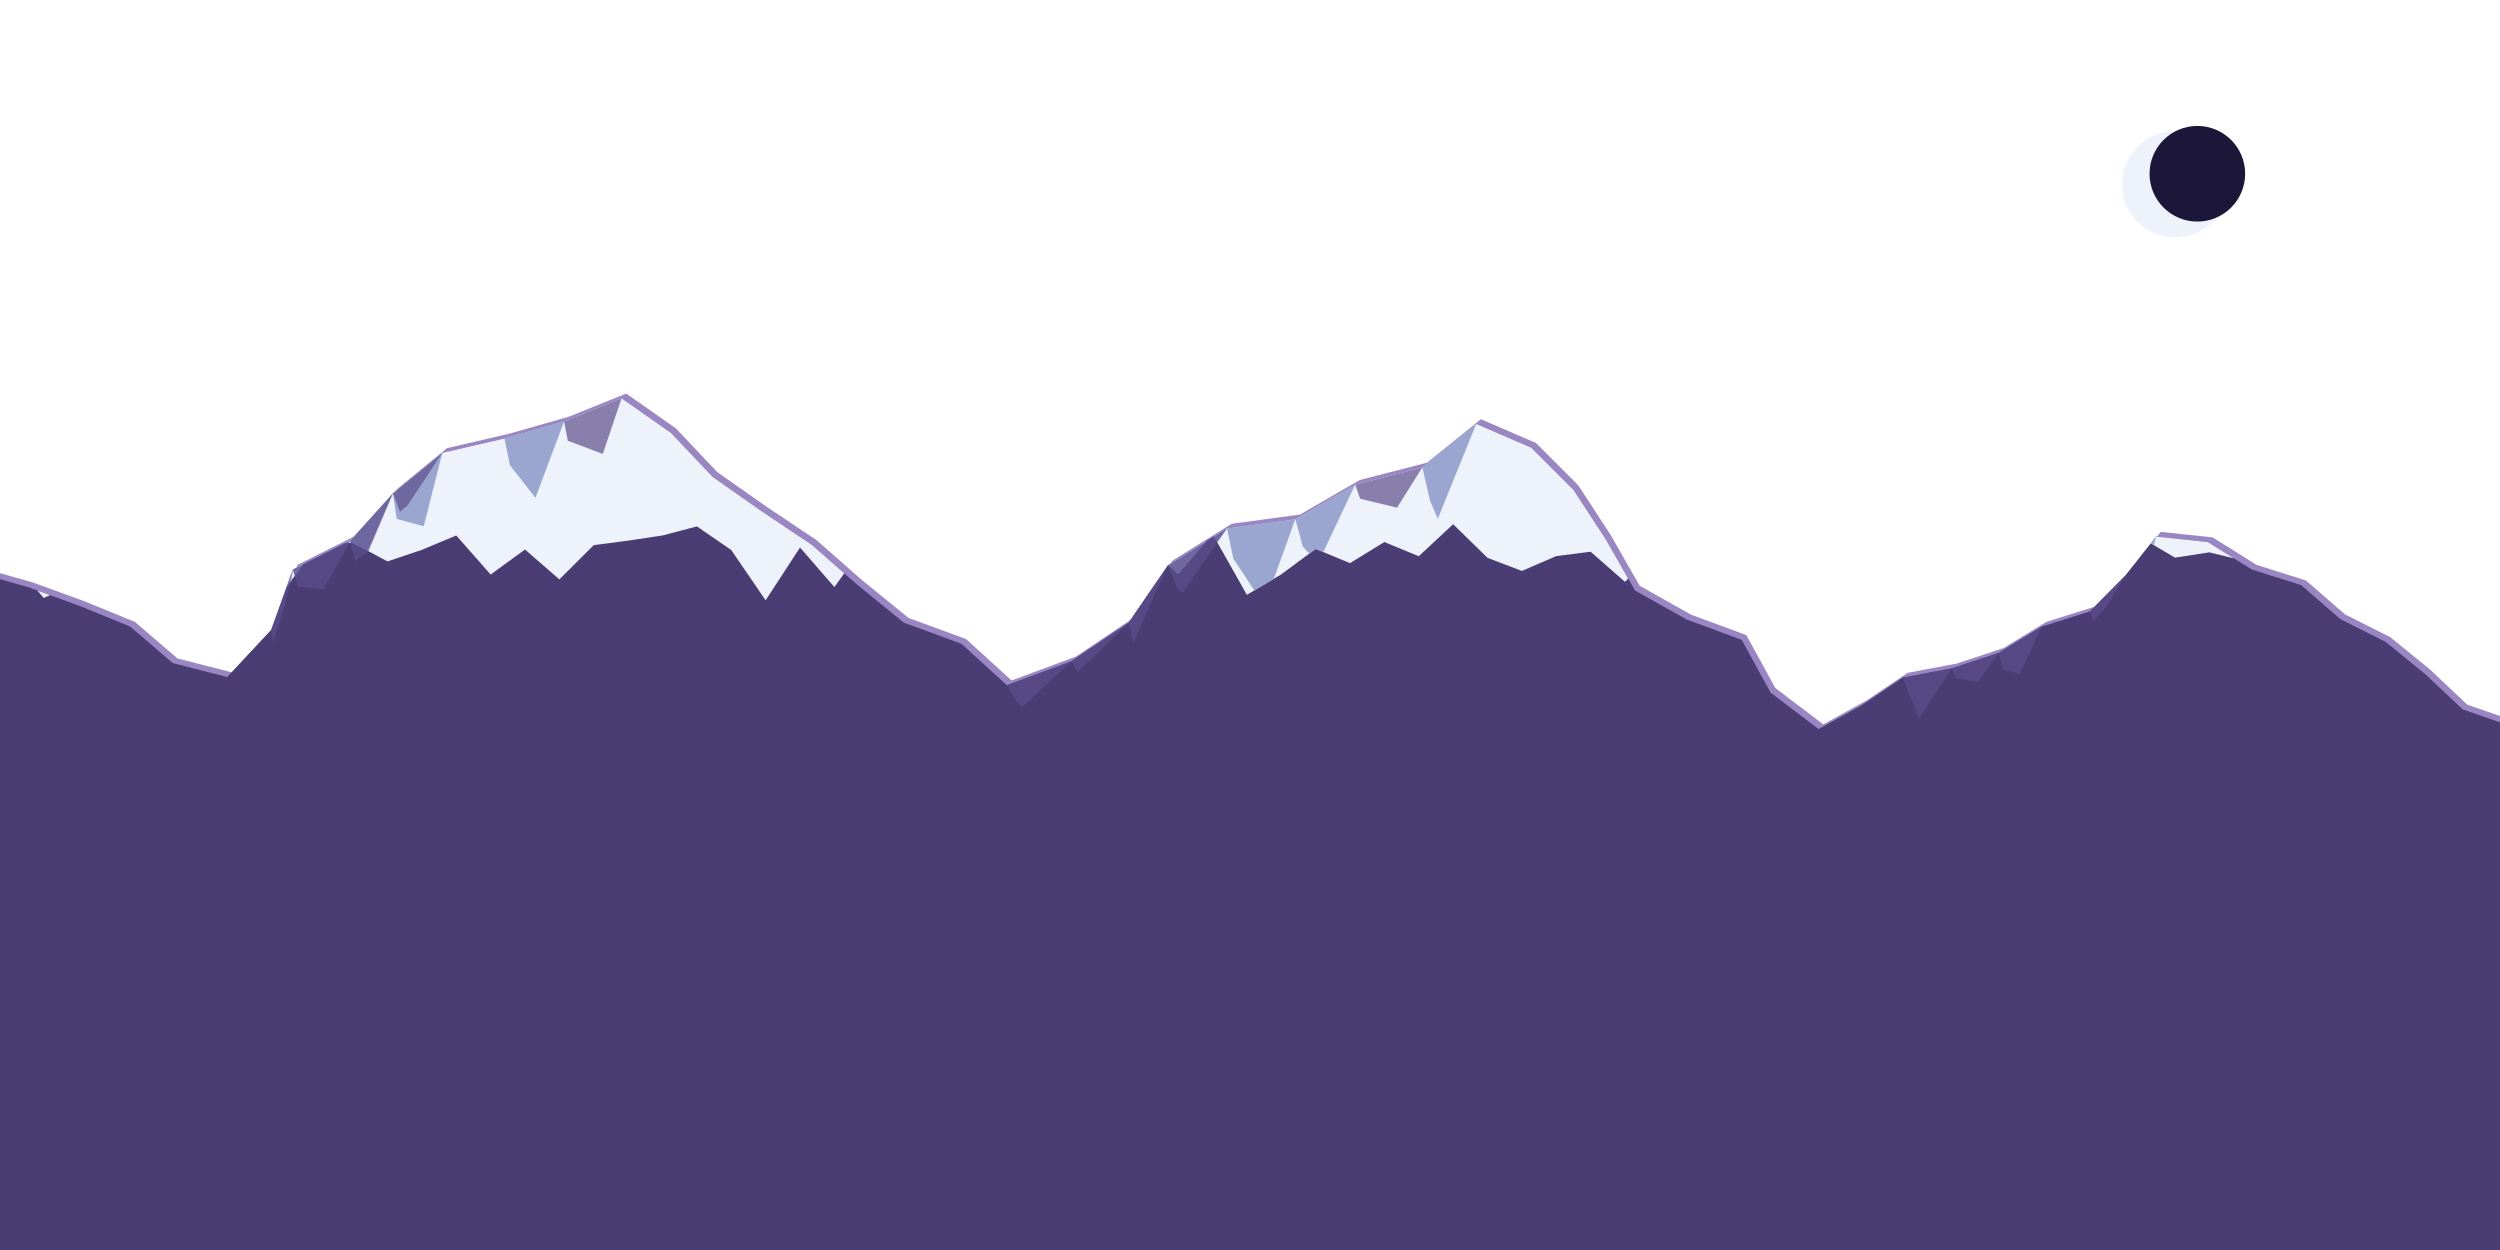
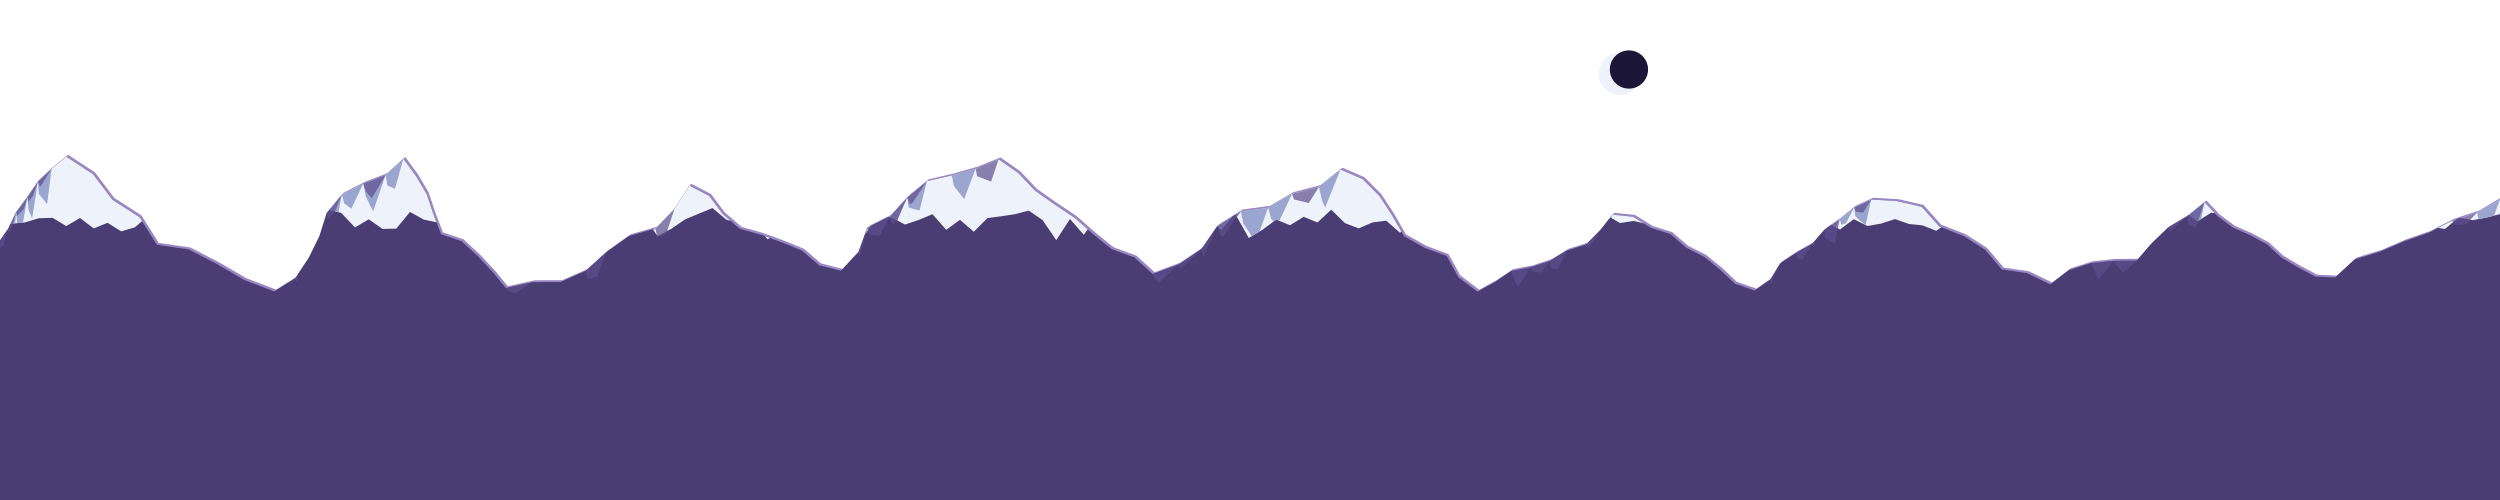
- <svg xmlns="http://www.w3.org/2000/svg" viewBox="0 0 1600 800" width="1600" height="800">
+ <svg xmlns="http://www.w3.org/2000/svg" viewBox="-1200 0 4000 800" width="4000" height="800">
  <circle cx="1392" cy="118" r="34" fill="#eef2fb" />
  <circle cx="1406.3" cy="111.2" r="30.6" fill="#1c1738" />
-   <path d="M-97.1 296.9L-65.2 313.6L-43.7 342.5L-16.5 366L18.1 375.8L51 387.8L83.3 401L110.6 424.4L145.4 433.3L173.5 403.2L187.4 364.5L224.1 346.1L251.5 315.7L283.1 289.8L322.8 280.6L361 269.7L397.8 254.9L429.5 277.1L456.1 305.2L487.6 327.3L519.6 348.7L548.6 374.2L578.5 398.5L615.3 412L644.4 438.5L685.6 423.2L722.2 398.6L747.4 361.8L785.3 338.2L829 332.3L867.3 310.2L910.3 299.1L944.8 271.3L980 286.5L1007.1 313.6L1027.7 345.2L1046.4 377.9L1079.3 396.4L1114.7 409.5L1133.2 443.3L1163.9 466.6L1191.6 451.3L1217.9 433.6L1249.1 427.7L1279.2 417.8L1306.7 401L1337.5 391.3L1360 368.6L1379.9 343.4L1413 346.9L1441.2 364.5L1472.8 374.5L1497.8 396.2L1526.8 410.8L1552 431.3L1576.1 454L1607.3 464.8L1660 840L-60 840Z" fill="#9b86c4" transform="translate(3 -3)" />
-   <path d="M-97.1 296.9L-65.2 313.6L-43.7 342.5L-16.5 366L18.1 375.8L51 387.8L83.3 401L110.6 424.4L145.4 433.3L173.5 403.2L187.4 364.5L224.1 346.1L251.5 315.7L283.1 289.8L322.8 280.6L361 269.7L397.8 254.9L429.5 277.1L456.1 305.2L487.6 327.3L519.6 348.7L548.6 374.2L578.5 398.5L615.3 412L644.4 438.5L685.6 423.2L722.2 398.6L747.4 361.8L785.3 338.2L829 332.3L867.3 310.2L910.3 299.1L944.8 271.3L980 286.5L1007.1 313.6L1027.7 345.2L1046.4 377.9L1079.3 396.4L1114.7 409.5L1133.2 443.3L1163.9 466.6L1191.6 451.3L1217.9 433.6L1249.1 427.7L1279.2 417.8L1306.7 401L1337.5 391.3L1360 368.6L1379.9 343.4L1413 346.9L1441.2 364.5L1472.8 374.5L1497.8 396.2L1526.8 410.8L1552 431.3L1576.1 454L1607.3 464.8L1660 840L-60 840Z" fill="#4a3d74" />
+   <path d="M-1542.9 259L-1503.4 282.6L-1477.7 320.7L-1438.5 342.9L-1396.3 358.7L-1358.1 383.9L-1312.7 389.8L-1271.9 409.2L-1238.7 439.8L-1220.6 416L-1204.4 390.8L-1187.2 366.2L-1174.2 339.2L-1156.2 315.1L-1139.3 290.2L-1117.4 269.6L-1094 250.7L-1051.1 278.8L-1020.1 319.7L-976.6 347.7L-949 391.6L-898.2 399L-852.6 422.6L-808.6 448.2L-761.2 466.3L-727.8 445.4L-706.1 412.5L-689.1 377.9L-677.5 341.1L-653.1 311.3L-618.8 293.7L-583 279.9L-554.6 254.1L-534.5 281.6L-517.2 310.9L-506.4 343.1L-494.3 374.8L-461.3 386L-435.6 409.7L-412.2 434.6L-390.4 460.9L-347.4 451.4L-303.4 451.3L-262.8 433.3L-230 403.5L-193.9 377.8L-151.2 365.6L-120.7 334L-97.1 296.9L-65.2 313.6L-43.7 342.5L-16.5 366L18.1 375.8L51 387.8L83.3 401L110.6 424.4L145.4 433.3L173.5 403.2L187.4 364.5L224.1 346.1L251.5 315.7L283.1 289.8L322.8 280.6L361 269.7L397.8 254.9L429.5 277.1L456.1 305.2L487.6 327.3L519.6 348.7L548.6 374.2L578.5 398.5L615.3 412L644.4 438.5L685.6 423.2L722.2 398.6L747.4 361.8L785.3 338.2L829 332.3L867.3 310.2L910.3 299.1L944.8 271.3L980 286.5L1007.1 313.6L1027.7 345.2L1046.4 377.9L1079.3 396.4L1114.7 409.5L1133.2 443.3L1163.9 466.6L1191.6 451.3L1217.9 433.6L1249.1 427.7L1279.2 417.8L1306.7 401L1337.5 391.3L1360 368.6L1379.9 343.4L1413 346.9L1441.2 364.5L1472.8 374.5L1497.8 396.2L1526.8 410.8L1552 431.3L1576.1 454L1607.3 464.8L1632.4 447.4L1648.2 421.3L1673.2 404.9L1699.2 390.3L1718.9 367.7L1743.5 350.7L1766.7 331.8L1794 319.4L1834.9 321.7L1874.8 331L1902.7 362.3L1941.8 377.6L1976.4 399.7L2002.9 431L2043.6 437.1L2080.5 455L2110 432.3L2145.4 421L2181.9 417.3L2218.6 417L2242.2 389.7L2268.2 364.8L2299.2 346.4L2327.2 323.6L2348.2 345.9L2372.7 364.2L2400.7 376.5L2427.5 391L2450.2 412L2476.8 427.8L2504.6 442.5L2536.1 444L2567.5 415.1L2608.3 402.6L2646.5 386.1L2685.9 372.4L2723.3 353.1L2763.4 340L2800.1 318.3L2827.2 285.4L2862.9 304.2L2887.4 336.3L2917.6 361.7L2943 392.1L2978.8 408.8L3012.5 429.5L3047.2 450.6L3087.6 454.1L3107.6 840L-1562.9 840Z" fill="#9b86c4" transform="translate(3 -3)" />
+   <path d="M-1542.9 259L-1503.4 282.6L-1477.7 320.7L-1438.5 342.9L-1396.3 358.7L-1358.1 383.9L-1312.7 389.8L-1271.9 409.2L-1238.7 439.8L-1220.6 416L-1204.4 390.8L-1187.2 366.2L-1174.2 339.2L-1156.2 315.1L-1139.3 290.2L-1117.4 269.6L-1094 250.7L-1051.1 278.8L-1020.1 319.7L-976.6 347.7L-949 391.6L-898.2 399L-852.6 422.6L-808.6 448.2L-761.2 466.3L-727.8 445.4L-706.1 412.5L-689.1 377.9L-677.5 341.1L-653.1 311.3L-618.8 293.7L-583 279.9L-554.6 254.1L-534.5 281.6L-517.2 310.9L-506.4 343.1L-494.3 374.8L-461.3 386L-435.6 409.7L-412.2 434.6L-390.4 460.9L-347.4 451.4L-303.4 451.3L-262.8 433.3L-230 403.5L-193.9 377.8L-151.2 365.6L-120.7 334L-97.1 296.9L-65.2 313.6L-43.7 342.5L-16.5 366L18.1 375.8L51 387.8L83.3 401L110.6 424.4L145.4 433.3L173.5 403.2L187.4 364.5L224.1 346.1L251.5 315.7L283.1 289.8L322.8 280.6L361 269.7L397.8 254.9L429.5 277.1L456.1 305.2L487.6 327.3L519.6 348.7L548.6 374.2L578.5 398.5L615.3 412L644.4 438.5L685.6 423.2L722.2 398.6L747.4 361.8L785.3 338.2L829 332.3L867.3 310.2L910.3 299.1L944.8 271.3L980 286.5L1007.1 313.6L1027.7 345.2L1046.4 377.9L1079.3 396.4L1114.7 409.5L1133.2 443.3L1163.9 466.6L1191.6 451.3L1217.9 433.6L1249.1 427.7L1279.2 417.8L1306.7 401L1337.5 391.3L1360 368.6L1379.9 343.4L1413 346.9L1441.2 364.5L1472.8 374.5L1497.8 396.2L1526.8 410.8L1552 431.3L1576.1 454L1607.3 464.8L1632.4 447.4L1648.2 421.3L1673.2 404.9L1699.2 390.3L1718.9 367.7L1743.5 350.7L1766.7 331.8L1794 319.4L1834.9 321.7L1874.8 331L1902.7 362.3L1941.8 377.6L1976.4 399.7L2002.9 431L2043.6 437.1L2080.5 455L2110 432.3L2145.4 421L2181.9 417.3L2218.6 417L2242.2 389.7L2268.2 364.8L2299.2 346.4L2327.2 323.6L2348.2 345.9L2372.7 364.2L2400.7 376.5L2427.5 391L2450.2 412L2476.8 427.8L2504.6 442.5L2536.1 444L2567.5 415.1L2608.3 402.6L2646.5 386.1L2685.9 372.4L2723.3 353.1L2763.4 340L2800.1 318.3L2827.2 285.4L2862.9 304.2L2887.4 336.3L2917.6 361.7L2943 392.1L2978.8 408.8L3012.5 429.5L3047.2 450.6L3087.6 454.1L3107.6 840L-1562.9 840Z" fill="#4a3d74" />
  <clipPath id="sr1">
-     <path d="M-97.1 296.9L-65.2 313.6L-43.7 342.5L-16.5 366L18.1 375.8L51 387.8L83.3 401L110.6 424.4L145.4 433.3L173.5 403.2L187.4 364.5L224.1 346.1L251.5 315.7L283.1 289.8L322.8 280.6L361 269.7L397.8 254.9L429.5 277.1L456.1 305.2L487.6 327.3L519.6 348.7L548.6 374.2L578.5 398.5L615.3 412L644.4 438.5L685.6 423.2L722.2 398.6L747.4 361.8L785.3 338.2L829 332.3L867.3 310.2L910.3 299.1L944.8 271.3L980 286.5L1007.1 313.6L1027.7 345.2L1046.4 377.9L1079.3 396.4L1114.7 409.5L1133.2 443.3L1163.9 466.6L1191.6 451.3L1217.9 433.6L1249.1 427.7L1279.2 417.8L1306.7 401L1337.5 391.3L1360 368.6L1379.9 343.4L1413 346.9L1441.2 364.5L1472.8 374.5L1497.8 396.2L1526.8 410.8L1552 431.3L1576.1 454L1607.3 464.8L1660 840L-60 840Z" />
+     <path d="M-1542.9 259L-1503.4 282.6L-1477.7 320.7L-1438.5 342.9L-1396.3 358.7L-1358.1 383.9L-1312.7 389.8L-1271.9 409.2L-1238.7 439.8L-1220.6 416L-1204.4 390.8L-1187.2 366.2L-1174.2 339.2L-1156.2 315.1L-1139.3 290.2L-1117.4 269.6L-1094 250.7L-1051.1 278.8L-1020.1 319.7L-976.6 347.7L-949 391.6L-898.2 399L-852.6 422.6L-808.6 448.2L-761.2 466.3L-727.8 445.4L-706.1 412.5L-689.1 377.9L-677.5 341.1L-653.1 311.3L-618.8 293.7L-583 279.9L-554.6 254.1L-534.5 281.6L-517.2 310.9L-506.4 343.1L-494.3 374.8L-461.3 386L-435.6 409.7L-412.2 434.6L-390.4 460.9L-347.4 451.4L-303.4 451.3L-262.8 433.3L-230 403.5L-193.9 377.8L-151.2 365.6L-120.7 334L-97.1 296.9L-65.2 313.6L-43.7 342.5L-16.5 366L18.1 375.8L51 387.8L83.3 401L110.6 424.4L145.4 433.3L173.5 403.2L187.4 364.5L224.1 346.1L251.5 315.7L283.1 289.8L322.8 280.6L361 269.7L397.8 254.9L429.5 277.1L456.1 305.2L487.6 327.3L519.6 348.7L548.6 374.2L578.5 398.5L615.3 412L644.4 438.5L685.6 423.2L722.2 398.6L747.4 361.8L785.3 338.2L829 332.3L867.3 310.2L910.3 299.1L944.8 271.3L980 286.5L1007.1 313.6L1027.7 345.2L1046.4 377.9L1079.3 396.4L1114.7 409.5L1133.2 443.3L1163.9 466.6L1191.6 451.3L1217.9 433.6L1249.1 427.7L1279.2 417.8L1306.7 401L1337.5 391.3L1360 368.6L1379.9 343.4L1413 346.9L1441.2 364.5L1472.8 374.5L1497.8 396.2L1526.8 410.8L1552 431.3L1576.1 454L1607.3 464.8L1632.4 447.4L1648.2 421.3L1673.2 404.9L1699.2 390.3L1718.9 367.7L1743.5 350.7L1766.7 331.8L1794 319.4L1834.9 321.7L1874.8 331L1902.7 362.3L1941.8 377.6L1976.4 399.7L2002.9 431L2043.6 437.1L2080.5 455L2110 432.3L2145.4 421L2181.9 417.3L2218.6 417L2242.2 389.7L2268.2 364.8L2299.2 346.4L2327.2 323.6L2348.2 345.9L2372.7 364.2L2400.7 376.5L2427.5 391L2450.2 412L2476.8 427.8L2504.6 442.5L2536.1 444L2567.5 415.1L2608.3 402.6L2646.5 386.1L2685.9 372.4L2723.3 353.1L2763.4 340L2800.1 318.3L2827.2 285.4L2862.9 304.2L2887.4 336.3L2917.6 361.7L2943 392.1L2978.8 408.8L3012.5 429.5L3047.2 450.6L3087.6 454.1L3107.6 840L-1562.9 840Z" />
  </clipPath>
  <g clip-path="url(#sr1)">
-     <path d="M-60 -20L1660 -20L1656 353.5L1634 362.1L1612 364.6L1590 346.1L1568 345.2L1546 353.4L1524 350.8L1502 341.6L1480 360.7L1458 364.3L1436 358.9L1414 353.5L1392 356.9L1370 343.9L1348 357.7L1326 361.2L1304 370.6L1282 347.7L1260 345L1238 340.5L1216 332L1194 336.9L1172 346.6L1150 358L1128 371.8L1106 352.5L1084 359.7L1062 349.1L1040 372.4L1018 353.1L996 355.9L974 365.4L952 357L930 335.5L908 356L886 346.9L864 360.4L842 351.3L820 367.6L798 380.7L776 341.7L754 367.5L732 347.1L710 351.1L688 353.5L666 373.9L644 365.8L622 369.3L600 350.6L578 352.2L556 345.2L534 375.7L512 350.4L490 384.2L468 352L446 336.9L424 342.7L402 346L380 348.9L358 370.8L336 351.7L314 367.7L292 342.7L270 351.9L248 359.3L226 347.5L204 347.6L182 377.6L160 351.2L138 358.4L116 362.9L94 351.9L72 362.2L50 372.8L28 382.7L6 357L-16 357.7L-38 351.4L-60 332.9Z" fill="#eef2fb" />
+     <path d="M-1260 -20L2860 -20L2866 349.3L2844 367.1L2822 347.1L2800 342.6L2778 348.2L2756 352.3L2734 348L2712 366.3L2690 363.2L2668 346L2646 349.8L2624 338.6L2602 354.3L2580 363L2558 355.1L2536 365.9L2514 344.6L2492 366.5L2470 334L2448 350.2L2426 367.5L2404 373.5L2382 364L2360 343.7L2338 340.3L2316 354L2294 337.1L2272 354.9L2250 362.7L2228 353.4L2206 354.4L2184 356.6L2162 368.4L2140 367.7L2118 340.7L2096 371.5L2074 355.2L2052 347.3L2030 354.1L2008 349.5L1986 337.4L1964 362.6L1942 364.5L1920 353.8L1898 369.3L1876 360.6L1854 358.3L1832 350.5L1810 357.7L1788 361.6L1766 350.7L1744 367.2L1722 355.4L1700 369L1678 332.4L1656 353.5L1634 362.1L1612 364.6L1590 346.1L1568 345.2L1546 353.4L1524 350.8L1502 341.6L1480 360.7L1458 364.3L1436 358.9L1414 353.5L1392 356.9L1370 343.9L1348 357.7L1326 361.2L1304 370.6L1282 347.7L1260 345L1238 340.5L1216 332L1194 336.9L1172 346.6L1150 358L1128 371.8L1106 352.5L1084 359.7L1062 349.1L1040 372.4L1018 353.1L996 355.9L974 365.4L952 357L930 335.5L908 356L886 346.9L864 360.4L842 351.3L820 367.6L798 380.7L776 341.7L754 367.5L732 347.1L710 351.1L688 353.5L666 373.9L644 365.8L622 369.3L600 350.6L578 352.2L556 345.2L534 375.7L512 350.4L490 384.2L468 352L446 336.9L424 342.7L402 346L380 348.9L358 370.8L336 351.7L314 367.7L292 342.7L270 351.9L248 359.3L226 347.5L204 347.6L182 377.6L160 351.2L138 358.4L116 362.9L94 351.9L72 362.2L50 372.8L28 382.7L6 357L-16 357.7L-38 351.4L-60 332.9L-82 341.9L-104 351.1L-126 366.2L-148 377.7L-170 345.6L-192 336.7L-214 342.6L-236 356.9L-258 382.4L-280 362.6L-302 358.2L-324 352.2L-346 353.1L-368 352.9L-390 358.7L-412 352.9L-434 386.4L-456 369.8L-478 353.8L-500 356L-522 351.3L-544 339.1L-566 365.8L-588 366.3L-610 350.9L-632 363.9L-654 340.7L-676 335.1L-698 352.8L-720 355.8L-742 357.6L-764 361.8L-786 342.4L-808 351L-830 331L-852 337.6L-874 379.2L-896 354.1L-918 353.4L-940 339.9L-962 344.4L-984 363.6L-1006 370.2L-1028 356.5L-1050 365.5L-1072 348.8L-1094 361.7L-1116 348.5L-1138 349.2L-1160 355.9L-1182 357.9L-1204 364.9L-1226 353.5L-1248 343.7L-1270 347.8Z" fill="#eef2fb" />
    <clipPath id="sr1s">
-       <path d="M-60 -20L1660 -20L1656 353.5L1634 362.1L1612 364.6L1590 346.1L1568 345.2L1546 353.4L1524 350.8L1502 341.6L1480 360.7L1458 364.3L1436 358.9L1414 353.5L1392 356.9L1370 343.9L1348 357.7L1326 361.2L1304 370.6L1282 347.7L1260 345L1238 340.5L1216 332L1194 336.9L1172 346.6L1150 358L1128 371.8L1106 352.5L1084 359.7L1062 349.1L1040 372.4L1018 353.1L996 355.9L974 365.4L952 357L930 335.5L908 356L886 346.9L864 360.4L842 351.3L820 367.6L798 380.7L776 341.7L754 367.5L732 347.1L710 351.1L688 353.5L666 373.9L644 365.8L622 369.3L600 350.6L578 352.2L556 345.2L534 375.7L512 350.4L490 384.2L468 352L446 336.9L424 342.7L402 346L380 348.9L358 370.8L336 351.7L314 367.7L292 342.7L270 351.9L248 359.3L226 347.5L204 347.6L182 377.6L160 351.2L138 358.4L116 362.9L94 351.9L72 362.2L50 372.8L28 382.7L6 357L-16 357.7L-38 351.4L-60 332.9Z" />
+       <path d="M-1260 -20L2860 -20L2866 349.3L2844 367.1L2822 347.1L2800 342.6L2778 348.2L2756 352.3L2734 348L2712 366.3L2690 363.2L2668 346L2646 349.8L2624 338.6L2602 354.3L2580 363L2558 355.1L2536 365.9L2514 344.6L2492 366.5L2470 334L2448 350.2L2426 367.5L2404 373.5L2382 364L2360 343.7L2338 340.3L2316 354L2294 337.1L2272 354.9L2250 362.7L2228 353.4L2206 354.4L2184 356.6L2162 368.4L2140 367.7L2118 340.7L2096 371.5L2074 355.2L2052 347.3L2030 354.1L2008 349.5L1986 337.4L1964 362.6L1942 364.5L1920 353.8L1898 369.3L1876 360.6L1854 358.3L1832 350.5L1810 357.7L1788 361.6L1766 350.7L1744 367.2L1722 355.4L1700 369L1678 332.4L1656 353.5L1634 362.1L1612 364.6L1590 346.1L1568 345.2L1546 353.4L1524 350.8L1502 341.6L1480 360.7L1458 364.3L1436 358.9L1414 353.5L1392 356.9L1370 343.9L1348 357.7L1326 361.2L1304 370.6L1282 347.7L1260 345L1238 340.5L1216 332L1194 336.9L1172 346.6L1150 358L1128 371.8L1106 352.5L1084 359.7L1062 349.1L1040 372.4L1018 353.1L996 355.9L974 365.4L952 357L930 335.5L908 356L886 346.9L864 360.4L842 351.3L820 367.6L798 380.7L776 341.7L754 367.5L732 347.1L710 351.1L688 353.5L666 373.9L644 365.8L622 369.3L600 350.6L578 352.2L556 345.2L534 375.7L512 350.4L490 384.2L468 352L446 336.9L424 342.7L402 346L380 348.9L358 370.8L336 351.7L314 367.7L292 342.7L270 351.9L248 359.3L226 347.5L204 347.6L182 377.6L160 351.2L138 358.4L116 362.9L94 351.9L72 362.2L50 372.8L28 382.7L6 357L-16 357.7L-38 351.4L-60 332.9L-82 341.9L-104 351.1L-126 366.2L-148 377.7L-170 345.6L-192 336.7L-214 342.6L-236 356.9L-258 382.4L-280 362.6L-302 358.2L-324 352.2L-346 353.1L-368 352.9L-390 358.7L-412 352.9L-434 386.4L-456 369.8L-478 353.8L-500 356L-522 351.3L-544 339.1L-566 365.8L-588 366.3L-610 350.9L-632 363.9L-654 340.7L-676 335.1L-698 352.8L-720 355.8L-742 357.6L-764 361.8L-786 342.4L-808 351L-830 331L-852 337.6L-874 379.2L-896 354.1L-918 353.4L-940 339.9L-962 344.4L-984 363.6L-1006 370.2L-1028 356.5L-1050 365.5L-1072 348.8L-1094 361.7L-1116 348.5L-1138 349.2L-1160 355.9L-1182 357.9L-1204 364.9L-1226 353.5L-1248 343.7L-1270 347.8Z" />
    </clipPath>
    <g clip-path="url(#sr1s)">
+       <path d="M-1220.6 416L-1204.4 390.8L-1217 440.7L-1218 433.4ZM-1204.4 390.8L-1187.2 366.2L-1195.4 419.7L-1202.7 409.6ZM-1187.2 366.2L-1174.2 339.2L-1179 400.6L-1186.3 387.7ZM-1174.2 339.2L-1156.2 315.1L-1166 373.1L-1172.3 359.5ZM-1156.2 315.1L-1139.3 290.2L-1148.6 349.5L-1154.3 335.9ZM-1139.3 290.2L-1117.4 269.6L-1124.6 326.6L-1137.9 310.2ZM-761.2 466.3L-727.8 445.4L-748 478L-757.1 477.7ZM-727.8 445.4L-706.1 412.5L-716.9 466.7L-725.6 464.4ZM-706.1 412.5L-689.1 377.9L-698.4 434L-704.3 432.1ZM-689.1 377.9L-677.5 341.1L-683.9 376.1L-687.8 390.2ZM-677.5 341.1L-653.1 311.3L-660.5 350.8L-676 354.9ZM-653.1 311.3L-618.8 293.7L-637.9 334L-649.3 325.4ZM-618.8 293.7L-583 279.9L-603 338.3L-614.8 314.2ZM-583 279.9L-554.6 254.1L-568.1 302.1L-580.3 296.7ZM-390.4 460.9L-347.4 451.4L-363.4 491.1L-387.3 474.8ZM-347.4 451.4L-303.4 451.3L-329.9 505.4L-342.2 470.3ZM-303.4 451.3L-262.8 433.3L-280.9 473.5L-299.8 465.3ZM-262.8 433.3L-230 403.5L-242.8 459.2L-260.3 452.9ZM-193.9 377.8L-151.2 365.6L-173.7 397.8L-189.4 389.1Z" fill="#9aa6d0" opacity="1" />
      <path d="M173.5 403.2L187.4 364.5L181.2 418.4L174.8 422.1ZM187.4 364.5L224.1 346.1L208.7 373.7L190.5 374.2ZM224.1 346.1L251.5 315.7L234 354.9L227.6 359.8ZM251.5 315.7L283.1 289.8L271.2 336.8L253.9 332.1ZM322.8 280.6L361 269.7L342.7 318.6L326.4 297.8ZM644.4 438.5L685.6 423.2L671.4 460L647.2 451.4ZM685.6 423.2L722.2 398.6L699.3 458.9L690.2 444.3ZM722.2 398.6L747.4 361.8L734 410.2L724.8 415.6ZM747.4 361.8L785.3 338.2L764.3 365.2L751.6 371.3ZM785.3 338.2L829 332.3L809.1 387.4L789.3 357.5ZM829 332.3L867.3 310.2L843.6 360.3L833.8 349.8ZM910.3 299.1L944.8 271.3L920.2 332L915.2 320.4ZM1163.9 466.6L1191.6 451.3L1174.8 510.3L1167.3 487.3ZM1191.6 451.3L1217.9 433.6L1205.2 467.5L1194.1 463.1ZM1249.1 427.7L1279.2 417.8L1267.4 455.8L1251.4 441ZM1279.2 417.8L1306.7 401L1295.8 439.9L1281.4 431.4ZM1306.7 401L1337.5 391.3L1315.4 445.9L1311.1 420.1ZM1337.5 391.3L1360 368.6L1347.1 411.3L1340 406.3ZM1360 368.6L1379.9 343.4L1368.7 387.5L1362.3 384Z" fill="#9aa6d0" opacity="1" />
+       <path d="M1632.4 447.4L1648.2 421.3L1640.1 461.8L1634 461.6ZM1648.2 421.3L1673.2 404.9L1660.7 466.7L1650.7 443ZM1673.2 404.9L1699.2 390.3L1690.5 439.4L1674.9 422ZM1718.9 367.7L1743.5 350.7L1725.2 386.8L1722.6 380.3ZM1743.5 350.7L1766.7 331.8L1753.6 357.1L1746.1 359.5ZM1766.7 331.8L1794 319.4L1784.8 360.6L1768.6 346.2ZM2080.5 455L2110 432.3L2098.1 491.2L2082.9 475.6ZM2145.4 421L2181.9 417.3L2163.9 476.7L2149 441.8ZM2181.9 417.3L2218.6 417L2197.7 475.8L2186.1 437.9ZM2242.2 389.7L2268.2 364.8L2254.5 412.7L2244.9 406.5ZM2268.2 364.8L2299.2 346.4L2289 408.6L2270.3 386.6ZM2299.2 346.4L2327.2 323.6L2315.1 384.4L2301.6 367.7ZM2536.1 444L2567.5 415.1L2552.6 453.3L2539.1 457.4ZM2646.5 386.1L2685.9 372.4L2667.8 426.1L2650.1 404.9ZM2763.4 340L2800.1 318.3L2779.4 376.9L2767.5 360.5ZM2800.1 318.3L2827.2 285.4L2814.5 316.6L2802.7 329.2Z" fill="#9aa6d0" opacity="1" />
    </g>
+     <path d="M-1220.6 416L-1204.4 390.8L-1212.5 421.6L-1218.9 426.8ZM-1204.4 390.8L-1187.2 366.2L-1194.7 392.3L-1202.9 399.9ZM-1187.2 366.2L-1174.2 339.2L-1178.7 358.4L-1186.3 373ZM-1174.2 339.2L-1156.2 315.1L-1161.6 334.3L-1173.1 345.9ZM-1156.2 315.1L-1139.3 290.2L-1147.3 313.3L-1154.6 323.2ZM-1139.3 290.2L-1117.4 269.6L-1133.1 295.4L-1136.2 299.3ZM-727.8 445.4L-706.1 412.5L-722.7 432.8L-724.5 452.5ZM-677.5 341.1L-653.1 311.3L-663.9 338.3L-675.4 350.5ZM-618.8 293.7L-583 279.9L-605.1 317.3L-614.4 306.8ZM-390.4 460.9L-347.4 451.4L-374.3 468.7L-385.1 467ZM-262.8 433.3L-230 403.5L-244.8 442.6L-259.9 447ZM-151.2 365.6L-120.7 334L-134.5 375.4L-148.5 380.1Z" fill="#5d4f8c" opacity="0.7" />
    <path d="M173.5 403.2L187.4 364.5L181.8 389.1L174.6 411.8ZM187.4 364.5L224.1 346.1L207 377.2L190.8 375.4ZM224.1 346.1L251.5 315.7L235.8 352.8L227.2 359.1ZM251.5 315.7L283.1 289.8L260.7 323.7L256 327.5ZM361 269.7L397.8 254.9L385.8 290.5L363.4 282.1ZM644.4 438.5L685.6 423.2L654.2 452.5L650.6 448.8ZM685.6 423.2L722.2 398.6L701.8 418.7L689.7 430.2ZM722.2 398.6L747.4 361.8L731.7 397.1L725.3 411ZM747.4 361.8L785.3 338.2L756.7 379.5L753.1 376.3ZM867.3 310.2L910.3 299.1L894.1 324.9L870.5 319.2ZM1217.9 433.6L1249.1 427.7L1228.4 459.5L1222 444.7ZM1249.1 427.7L1279.2 417.8L1266 436.2L1251.7 434.2ZM1279.2 417.8L1306.7 401L1292.6 431.4L1282 428.5ZM1337.5 391.3L1360 368.6L1349.1 386.9L1339.6 397.7Z" fill="#5d4f8c" opacity="0.7" />
+     <path d="M1632.4 447.4L1648.2 421.3L1636.7 445.5L1634.7 455.9ZM1673.2 404.9L1699.2 390.3L1683.4 415.6L1676.3 413.7ZM1699.2 390.3L1718.9 367.7L1704.6 385L1702.1 396.3ZM1718.9 367.7L1743.5 350.7L1735.7 389.9L1720.4 381.4ZM1766.7 331.8L1794 319.4L1781.1 340L1769.3 339ZM2145.4 421L2181.9 417.3L2157.8 447.3L2150.3 431.5ZM2181.9 417.3L2218.6 417L2196.8 436.4L2186.3 424.1ZM2268.2 364.8L2299.2 346.4L2280 363.6L2272.1 370.9ZM2299.2 346.4L2327.2 323.6L2313.3 364.4L2302 360.7ZM2723.3 353.1L2763.4 340L2745.6 358.9L2726.9 359.7ZM2800.1 318.3L2827.2 285.4L2805.7 314.7L2804.4 328.6Z" fill="#5d4f8c" opacity="0.7" />
  </g>
</svg>
